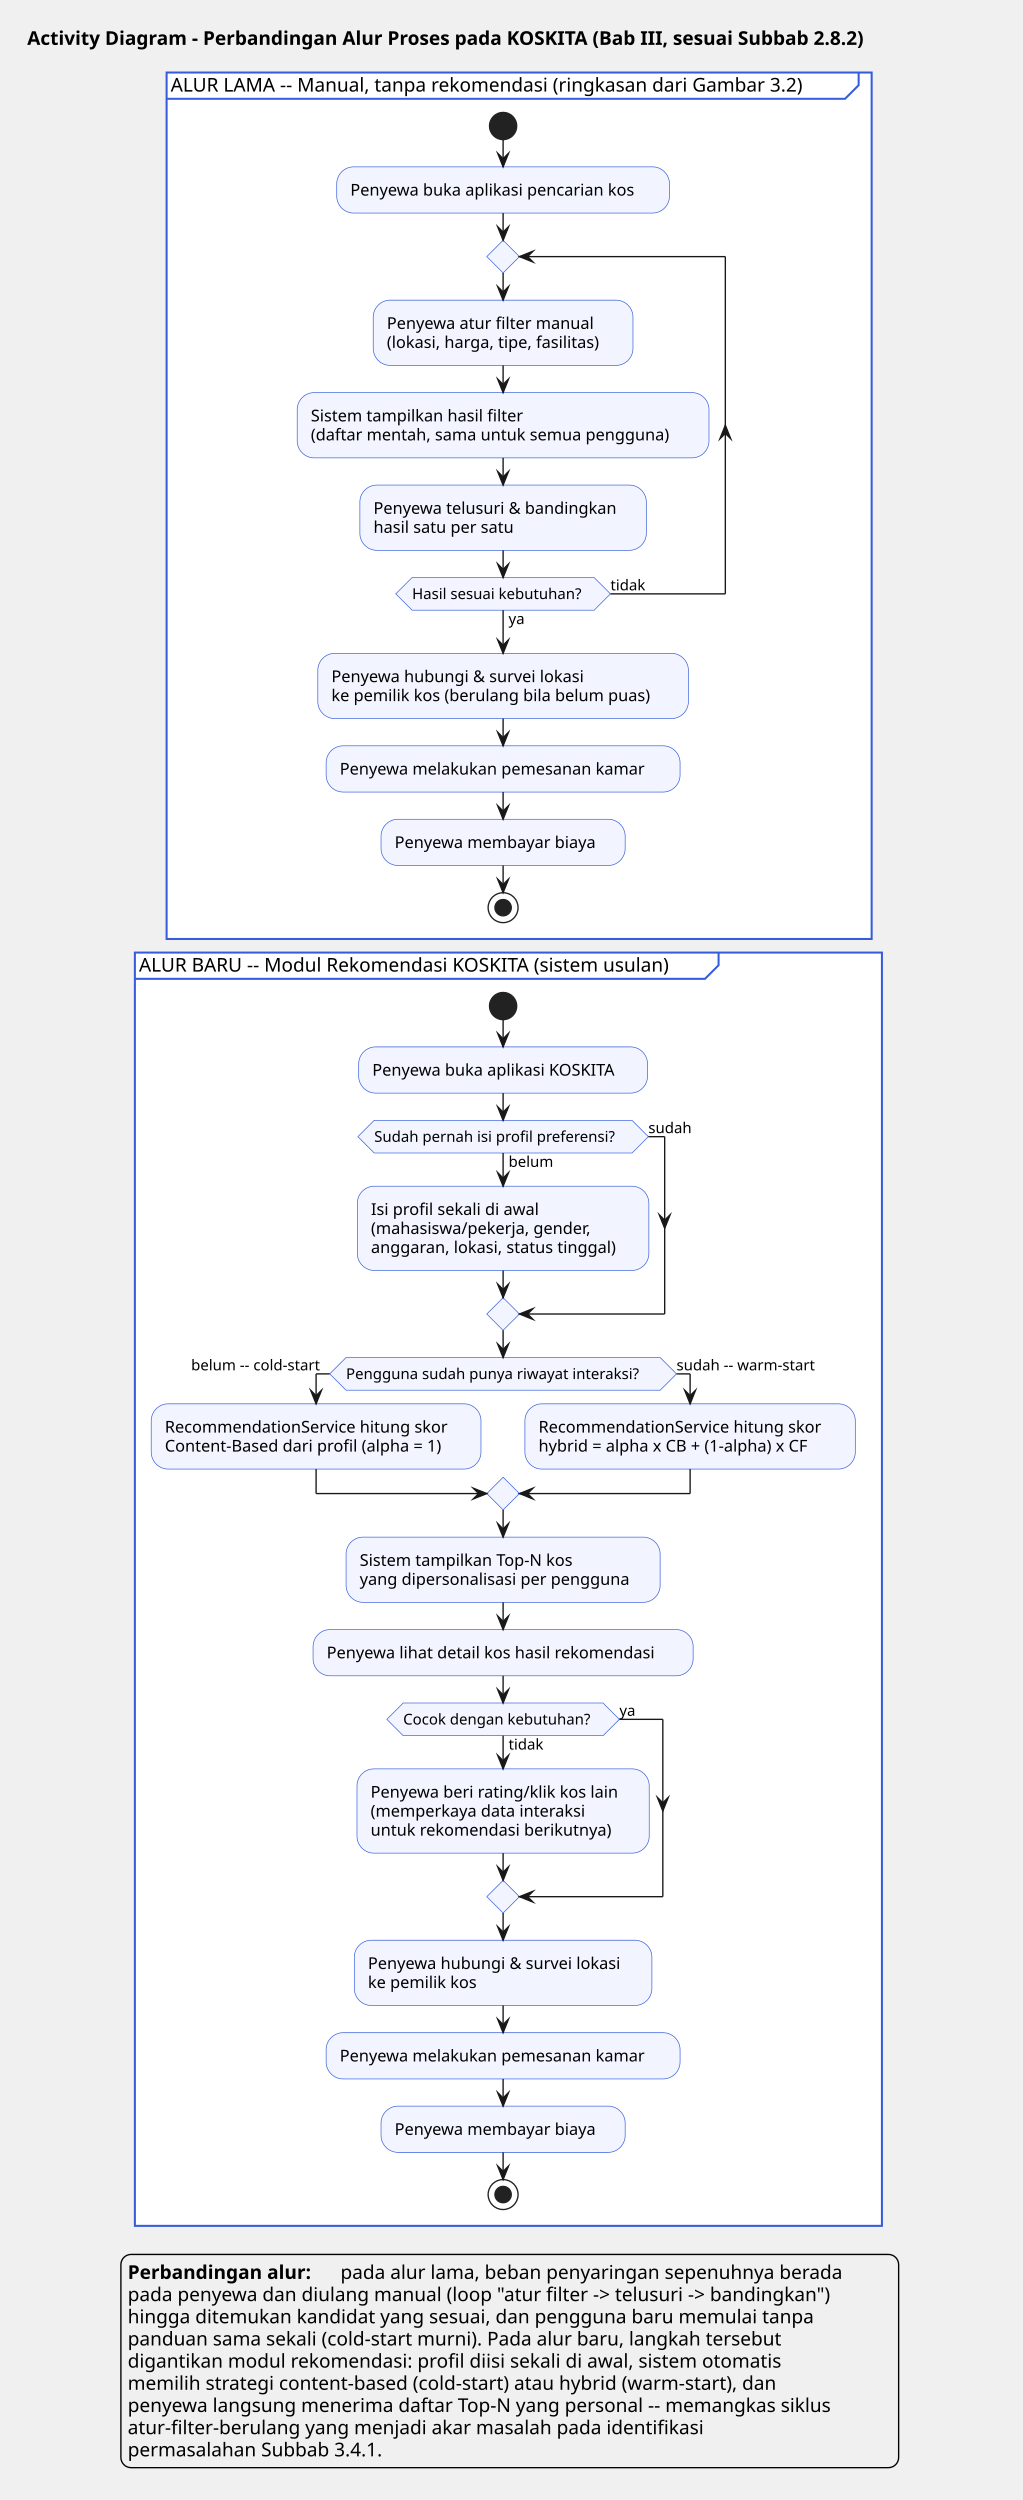
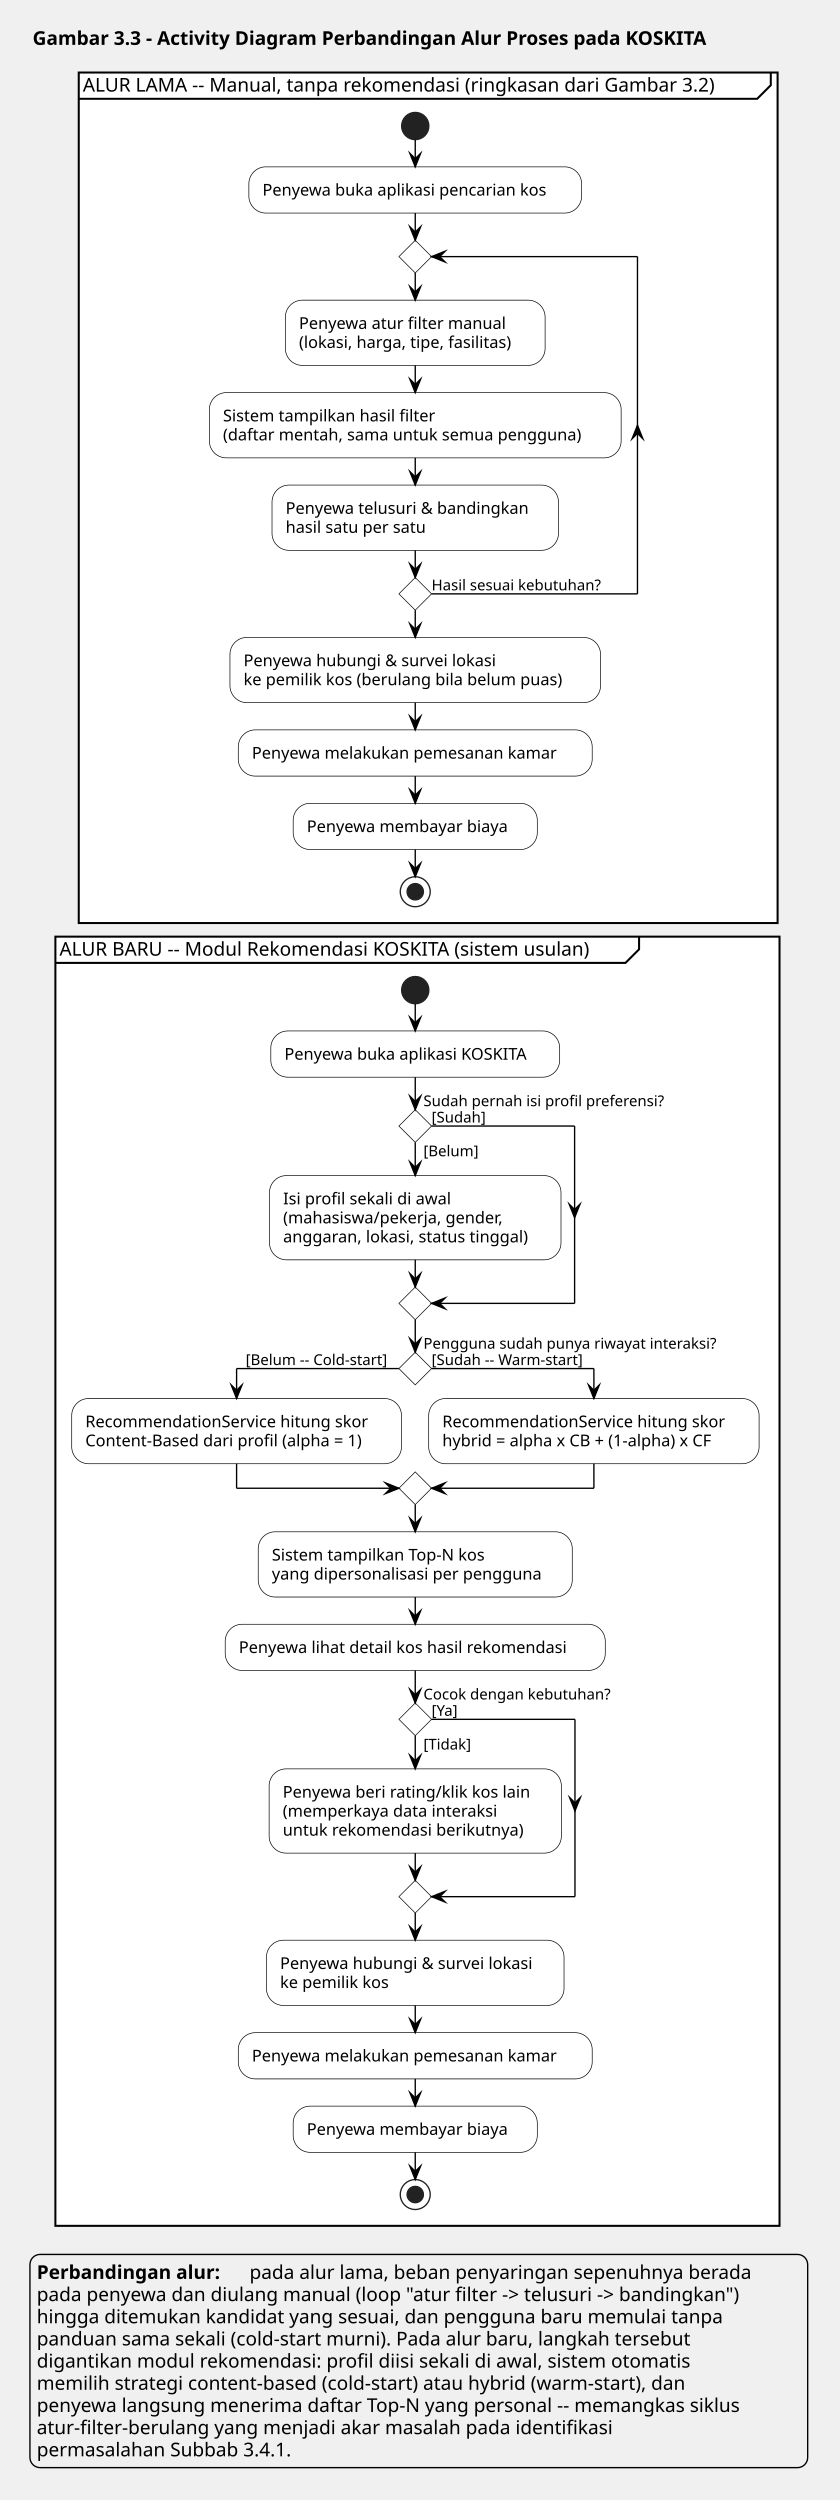
- <svg xmlns="http://www.w3.org/2000/svg" contentStyleType="text/css" data-diagram-type="ACTIVITY" height="1837px" preserveAspectRatio="none" style="width:751px;height:1837px;background:#FFFFFF;" version="1.1" viewBox="0 0 751 1837" width="751px" zoomAndPan="magnify">
+ <svg xmlns="http://www.w3.org/2000/svg" contentStyleType="text/css" data-diagram-type="ACTIVITY" height="1837px" preserveAspectRatio="none" style="width:617px;height:1837px;background:#FFFFFF;" version="1.1" viewBox="0 0 617 1837" width="617px" zoomAndPan="magnify">
  <defs />
  <g>
    <g class="title" data-source-line="1">
-       <text fill="#000000" font-family="sans-serif" font-size="14" font-weight="700" lengthAdjust="spacing" textLength="709.153" x="20" y="32.995">Activity Diagram - Perbandingan Alur Proses pada KOSKITA (Bab III, sesuai Subbab 2.8.2)</text>
+       <text fill="#000000" font-family="sans-serif" font-size="14" font-weight="700" lengthAdjust="spacing" textLength="567.554" x="23.965" y="32.995">Gambar 3.3 - Activity Diagram Perbandingan Alur Proses pada KOSKITA</text>
    </g>
-     <rect fill="#FFFFFF" height="636.664" style="stroke:#355DDB;stroke-width:1.5;" width="518.062" x="122.425" y="53.297" />
-     <path d="M630.936,53.297 L630.936,62.594 L620.936,72.594 L122.425,72.594" fill="none" style="stroke:#355DDB;stroke-width:1.5;" />
-     <text fill="#000000" font-family="sans-serif" font-size="14" lengthAdjust="spacing" textLength="498.511" x="125.425" y="67.292">ALUR LAMA -- Manual, tanpa rekomendasi (ringkasan dari Gambar 3.2)</text>
-     <ellipse cx="369.681" cy="92.594" fill="#222222" rx="10" ry="10" style="stroke:#222222;stroke-width:1;" />
-     <rect fill="#F2F5FF" height="33.969" rx="12.5" ry="12.5" style="stroke:#355DDB;stroke-width:0.5;" width="244.514" x="247.424" y="122.594" />
-     <text fill="#000000" font-family="sans-serif" font-size="12" lengthAdjust="spacing" textLength="224.514" x="257.424" y="143.732">Penyewa buka aplikasi pencarian kos</text>
-     <rect fill="#F2F5FF" height="47.938" rx="12.5" ry="12.5" style="stroke:#355DDB;stroke-width:0.5;" width="190.859" x="274.251" y="220.562" />
-     <text fill="#000000" font-family="sans-serif" font-size="12" lengthAdjust="spacing" textLength="162.773" x="284.251" y="241.701">Penyewa atur filter manual</text>
-     <text fill="#000000" font-family="sans-serif" font-size="12" lengthAdjust="spacing" textLength="170.859" x="284.251" y="255.67">(lokasi, harga, tipe, fasilitas)</text>
-     <rect fill="#F2F5FF" height="47.938" rx="12.5" ry="12.5" style="stroke:#355DDB;stroke-width:0.5;" width="302.586" x="218.388" y="288.5" />
-     <text fill="#000000" font-family="sans-serif" font-size="12" lengthAdjust="spacing" textLength="168.158" x="228.388" y="309.639">Sistem tampilkan hasil filter</text>
-     <text fill="#000000" font-family="sans-serif" font-size="12" lengthAdjust="spacing" textLength="282.586" x="228.388" y="323.607">(daftar mentah, sama untuk semua pengguna)</text>
-     <rect fill="#F2F5FF" height="47.938" rx="12.5" ry="12.5" style="stroke:#355DDB;stroke-width:0.5;" width="210.488" x="264.437" y="356.438" />
-     <text fill="#000000" font-family="sans-serif" font-size="12" lengthAdjust="spacing" textLength="190.488" x="274.437" y="377.576">Penyewa telusuri &amp; bandingkan</text>
-     <text fill="#000000" font-family="sans-serif" font-size="12" lengthAdjust="spacing" textLength="111.088" x="274.437" y="391.545">hasil satu per satu</text>
-     <polygon fill="#F2F5FF" points="369.681,176.562,381.681,188.562,369.681,200.562,357.681,188.562,369.681,176.562" style="stroke:#355DDB;stroke-width:0.5;stroke-linejoin:miter;stroke-miterlimit:10;" />
-     <polygon fill="#F2F5FF" points="302.808,424.375,436.554,424.375,448.554,436.375,436.554,448.375,302.808,448.375,290.808,436.375,302.808,424.375" style="stroke:#355DDB;stroke-width:0.5;stroke-linejoin:miter;stroke-miterlimit:10;" />
-     <text fill="#000000" font-family="sans-serif" font-size="11" lengthAdjust="spacing" textLength="13.251" x="373.681" y="458.585">ya</text>
-     <text fill="#000000" font-family="sans-serif" font-size="11" lengthAdjust="spacing" textLength="133.746" x="302.808" y="440.183">Hasil sesuai kebutuhan?</text>
-     <text fill="#000000" font-family="sans-serif" font-size="11" lengthAdjust="spacing" textLength="27.462" x="448.554" y="433.781">tidak</text>
-     <rect fill="#F2F5FF" height="47.938" rx="12.5" ry="12.5" style="stroke:#355DDB;stroke-width:0.5;" width="272.31" x="233.526" y="480.085" />
-     <text fill="#000000" font-family="sans-serif" font-size="12" lengthAdjust="spacing" textLength="198.656" x="243.526" y="501.224">Penyewa hubungi &amp; survei lokasi</text>
-     <text fill="#000000" font-family="sans-serif" font-size="12" lengthAdjust="spacing" textLength="252.31" x="243.526" y="515.193">ke pemilik kos (berulang bila belum puas)</text>
-     <rect fill="#F2F5FF" height="33.969" rx="12.5" ry="12.5" style="stroke:#355DDB;stroke-width:0.5;" width="260.065" x="239.649" y="548.023" />
-     <text fill="#000000" font-family="sans-serif" font-size="12" lengthAdjust="spacing" textLength="240.065" x="249.649" y="569.162">Penyewa melakukan pemesanan kamar</text>
-     <rect fill="#F2F5FF" height="33.969" rx="12.5" ry="12.5" style="stroke:#355DDB;stroke-width:0.5;" width="179.387" x="279.988" y="601.992" />
-     <text fill="#000000" font-family="sans-serif" font-size="12" lengthAdjust="spacing" textLength="159.387" x="289.988" y="623.13">Penyewa membayar biaya</text>
-     <ellipse cx="369.681" cy="666.96" fill="none" rx="11" ry="11" style="stroke:#222222;stroke-width:1;" />
-     <ellipse cx="369.681" cy="666.96" fill="#222222" rx="6" ry="6" style="stroke:#222222;stroke-width:1;" />
-     <rect fill="#FFFFFF" height="935.602" style="stroke:#355DDB;stroke-width:1.5;" width="548.924" x="99.115" y="699.96" />
-     <path d="M528.007,699.96 L528.007,709.257 L518.007,719.257 L99.115,719.257" fill="none" style="stroke:#355DDB;stroke-width:1.5;" />
-     <text fill="#000000" font-family="sans-serif" font-size="14" lengthAdjust="spacing" textLength="418.893" x="102.115" y="713.956">ALUR BARU -- Modul Rekomendasi KOSKITA (sistem usulan)</text>
-     <ellipse cx="369.681" cy="739.257" fill="#222222" rx="10" ry="10" style="stroke:#222222;stroke-width:1;" />
-     <rect fill="#F2F5FF" height="33.969" rx="12.5" ry="12.5" style="stroke:#355DDB;stroke-width:0.5;" width="212.252" x="263.555" y="769.257" />
-     <text fill="#000000" font-family="sans-serif" font-size="12" lengthAdjust="spacing" textLength="192.252" x="273.555" y="790.396">Penyewa buka aplikasi KOSKITA</text>
-     <rect fill="#F2F5FF" height="61.906" rx="12.5" ry="12.5" style="stroke:#355DDB;stroke-width:0.5;" width="214.197" x="262.582" y="871.628" />
-     <text fill="#000000" font-family="sans-serif" font-size="12" lengthAdjust="spacing" textLength="132.58" x="272.582" y="892.767">Isi profil sekali di awal</text>
-     <text fill="#000000" font-family="sans-serif" font-size="12" lengthAdjust="spacing" textLength="174.668" x="272.582" y="906.736">(mahasiswa/pekerja, gender,</text>
-     <text fill="#000000" font-family="sans-serif" font-size="12" lengthAdjust="spacing" textLength="194.197" x="272.582" y="920.705">anggaran, lokasi, status tinggal)</text>
-     <polygon fill="#F2F5FF" points="274.954,823.226,464.408,823.226,476.408,835.226,464.408,847.226,274.954,847.226,262.954,835.226,274.954,823.226" style="stroke:#355DDB;stroke-width:0.5;stroke-linejoin:miter;stroke-miterlimit:10;" />
-     <text fill="#000000" font-family="sans-serif" font-size="11" lengthAdjust="spacing" textLength="34.493" x="373.681" y="857.437">belum</text>
-     <text fill="#000000" font-family="sans-serif" font-size="11" lengthAdjust="spacing" textLength="189.455" x="274.954" y="839.034">Sudah pernah isi profil preferensi?</text>
-     <text fill="#000000" font-family="sans-serif" font-size="11" lengthAdjust="spacing" textLength="33.398" x="476.408" y="832.632">sudah</text>
-     <polygon fill="#F2F5FF" points="369.681,953.535,381.681,965.535,369.681,977.535,357.681,965.535,369.681,953.535" style="stroke:#355DDB;stroke-width:0.5;stroke-linejoin:miter;stroke-miterlimit:10;" />
-     <polygon fill="#F2F5FF" points="254.267,997.535,485.095,997.535,497.095,1009.535,485.095,1021.535,254.267,1021.535,242.267,1009.535,254.267,997.535" style="stroke:#355DDB;stroke-width:0.5;stroke-linejoin:miter;stroke-miterlimit:10;" />
-     <text fill="#000000" font-family="sans-serif" font-size="11" lengthAdjust="spacing" textLength="230.828" x="254.267" y="1013.343">Pengguna sudah punya riwayat interaksi?</text>
-     <text fill="#000000" font-family="sans-serif" font-size="11" lengthAdjust="spacing" textLength="101.831" x="140.436" y="1006.94">belum -- cold-start</text>
-     <text fill="#000000" font-family="sans-serif" font-size="11" lengthAdjust="spacing" textLength="108.894" x="497.095" y="1006.94">sudah -- warm-start</text>
-     <rect fill="#F2F5FF" height="47.938" rx="12.5" ry="12.5" style="stroke:#355DDB;stroke-width:0.5;" width="242.305" x="111.115" y="1031.535" />
-     <text fill="#000000" font-family="sans-serif" font-size="12" lengthAdjust="spacing" textLength="221.912" x="121.115" y="1052.673">RecommendationService hitung skor</text>
-     <text fill="#000000" font-family="sans-serif" font-size="12" lengthAdjust="spacing" textLength="222.305" x="121.115" y="1066.642">Content-Based dari profil (alpha = 1)</text>
-     <rect fill="#F2F5FF" height="47.938" rx="12.5" ry="12.5" style="stroke:#355DDB;stroke-width:0.5;" width="242.785" x="385.702" y="1031.535" />
-     <text fill="#000000" font-family="sans-serif" font-size="12" lengthAdjust="spacing" textLength="221.912" x="395.702" y="1052.673">RecommendationService hitung skor</text>
-     <text fill="#000000" font-family="sans-serif" font-size="12" lengthAdjust="spacing" textLength="222.785" x="395.702" y="1066.642">hybrid = alpha x CB + (1-alpha) x CF</text>
-     <polygon fill="#F2F5FF" points="369.681,1085.472,381.681,1097.472,369.681,1109.472,357.681,1097.472,369.681,1085.472" style="stroke:#355DDB;stroke-width:0.5;stroke-linejoin:miter;stroke-miterlimit:10;" />
-     <rect fill="#F2F5FF" height="47.938" rx="12.5" ry="12.5" style="stroke:#355DDB;stroke-width:0.5;" width="230.756" x="254.303" y="1129.472" />
-     <text fill="#000000" font-family="sans-serif" font-size="12" lengthAdjust="spacing" textLength="168.504" x="264.303" y="1150.611">Sistem tampilkan Top-N kos</text>
-     <text fill="#000000" font-family="sans-serif" font-size="12" lengthAdjust="spacing" textLength="210.756" x="264.303" y="1164.58">yang dipersonalisasi per pengguna</text>
-     <rect fill="#F2F5FF" height="33.969" rx="12.5" ry="12.5" style="stroke:#355DDB;stroke-width:0.5;" width="279.272" x="230.045" y="1197.41" />
-     <text fill="#000000" font-family="sans-serif" font-size="12" lengthAdjust="spacing" textLength="259.272" x="240.045" y="1218.548">Penyewa lihat detail kos hasil rekomendasi</text>
-     <rect fill="#F2F5FF" height="61.906" rx="12.5" ry="12.5" style="stroke:#355DDB;stroke-width:0.5;" width="214.731" x="262.316" y="1299.781" />
-     <text fill="#000000" font-family="sans-serif" font-size="12" lengthAdjust="spacing" textLength="194.731" x="272.316" y="1320.919">Penyewa beri rating/klik kos lain</text>
-     <text fill="#000000" font-family="sans-serif" font-size="12" lengthAdjust="spacing" textLength="170.643" x="272.316" y="1334.888">(memperkaya data interaksi</text>
-     <text fill="#000000" font-family="sans-serif" font-size="12" lengthAdjust="spacing" textLength="189.211" x="272.316" y="1348.857">untuk rekomendasi berikutnya)</text>
-     <polygon fill="#F2F5FF" points="296.247,1251.378,443.115,1251.378,455.115,1263.378,443.115,1275.378,296.247,1275.378,284.247,1263.378,296.247,1251.378" style="stroke:#355DDB;stroke-width:0.5;stroke-linejoin:miter;stroke-miterlimit:10;" />
-     <text fill="#000000" font-family="sans-serif" font-size="11" lengthAdjust="spacing" textLength="27.462" x="373.681" y="1285.589">tidak</text>
-     <text fill="#000000" font-family="sans-serif" font-size="11" lengthAdjust="spacing" textLength="146.867" x="296.247" y="1267.187">Cocok dengan kebutuhan?</text>
-     <text fill="#000000" font-family="sans-serif" font-size="11" lengthAdjust="spacing" textLength="13.251" x="455.115" y="1260.784">ya</text>
-     <polygon fill="#F2F5FF" points="369.681,1381.687,381.681,1393.687,369.681,1405.687,357.681,1393.687,369.681,1381.687" style="stroke:#355DDB;stroke-width:0.5;stroke-linejoin:miter;stroke-miterlimit:10;" />
-     <rect fill="#F2F5FF" height="47.938" rx="12.5" ry="12.5" style="stroke:#355DDB;stroke-width:0.5;" width="218.656" x="260.353" y="1425.687" />
-     <text fill="#000000" font-family="sans-serif" font-size="12" lengthAdjust="spacing" textLength="198.656" x="270.353" y="1446.826">Penyewa hubungi &amp; survei lokasi</text>
-     <text fill="#000000" font-family="sans-serif" font-size="12" lengthAdjust="spacing" textLength="86.144" x="270.353" y="1460.794">ke pemilik kos</text>
-     <rect fill="#F2F5FF" height="33.969" rx="12.5" ry="12.5" style="stroke:#355DDB;stroke-width:0.5;" width="260.065" x="239.649" y="1493.624" />
-     <text fill="#000000" font-family="sans-serif" font-size="12" lengthAdjust="spacing" textLength="240.065" x="249.649" y="1514.763">Penyewa melakukan pemesanan kamar</text>
-     <rect fill="#F2F5FF" height="33.969" rx="12.5" ry="12.5" style="stroke:#355DDB;stroke-width:0.5;" width="179.387" x="279.988" y="1547.593" />
-     <text fill="#000000" font-family="sans-serif" font-size="12" lengthAdjust="spacing" textLength="159.387" x="289.988" y="1568.732">Penyewa membayar biaya</text>
-     <ellipse cx="369.681" cy="1612.562" fill="none" rx="11" ry="11" style="stroke:#222222;stroke-width:1;" />
-     <ellipse cx="369.681" cy="1612.562" fill="#222222" rx="6" ry="6" style="stroke:#222222;stroke-width:1;" />
-     <line style="stroke:#181818;stroke-width:1;" x1="369.681" x2="369.681" y1="102.594" y2="122.594" />
-     <polygon fill="#181818" points="365.681,112.594,369.681,122.594,373.681,112.594,369.681,116.594" style="stroke:#181818;stroke-width:1;stroke-linejoin:miter;stroke-miterlimit:10;" />
-     <line style="stroke:#181818;stroke-width:1;" x1="369.681" x2="369.681" y1="268.5" y2="288.5" />
-     <polygon fill="#181818" points="365.681,278.5,369.681,288.5,373.681,278.5,369.681,282.5" style="stroke:#181818;stroke-width:1;stroke-linejoin:miter;stroke-miterlimit:10;" />
-     <line style="stroke:#181818;stroke-width:1;" x1="369.681" x2="369.681" y1="336.438" y2="356.438" />
-     <polygon fill="#181818" points="365.681,346.438,369.681,356.438,373.681,346.438,369.681,350.438" style="stroke:#181818;stroke-width:1;stroke-linejoin:miter;stroke-miterlimit:10;" />
-     <line style="stroke:#181818;stroke-width:1;" x1="369.681" x2="369.681" y1="200.562" y2="220.562" />
-     <polygon fill="#181818" points="365.681,210.562,369.681,220.562,373.681,210.562,369.681,214.562" style="stroke:#181818;stroke-width:1;stroke-linejoin:miter;stroke-miterlimit:10;" />
-     <line style="stroke:#181818;stroke-width:1;" x1="448.554" x2="532.974" y1="436.375" y2="436.375" />
-     <polygon fill="#181818" points="528.974,322.469,532.974,312.469,536.974,322.469,532.974,318.469" style="stroke:#181818;stroke-width:1;stroke-linejoin:miter;stroke-miterlimit:10;" />
-     <line style="stroke:#181818;stroke-width:1;" x1="532.974" x2="532.974" y1="188.562" y2="436.375" />
-     <line style="stroke:#181818;stroke-width:1;" x1="532.974" x2="381.681" y1="188.562" y2="188.562" />
-     <polygon fill="#181818" points="391.681,184.562,381.681,188.562,391.681,192.562,387.681,188.562" style="stroke:#181818;stroke-width:1;stroke-linejoin:miter;stroke-miterlimit:10;" />
-     <line style="stroke:#181818;stroke-width:1;" x1="369.681" x2="369.681" y1="404.375" y2="424.375" />
-     <polygon fill="#181818" points="365.681,414.375,369.681,424.375,373.681,414.375,369.681,418.375" style="stroke:#181818;stroke-width:1;stroke-linejoin:miter;stroke-miterlimit:10;" />
-     <line style="stroke:#181818;stroke-width:1;" x1="369.681" x2="369.681" y1="156.562" y2="176.562" />
-     <polygon fill="#181818" points="365.681,166.562,369.681,176.562,373.681,166.562,369.681,170.562" style="stroke:#181818;stroke-width:1;stroke-linejoin:miter;stroke-miterlimit:10;" />
-     <line style="stroke:#181818;stroke-width:1;" x1="369.681" x2="369.681" y1="448.375" y2="480.085" />
-     <polygon fill="#181818" points="365.681,470.085,369.681,480.085,373.681,470.085,369.681,474.085" style="stroke:#181818;stroke-width:1;stroke-linejoin:miter;stroke-miterlimit:10;" />
-     <line style="stroke:#181818;stroke-width:1;" x1="369.681" x2="369.681" y1="528.023" y2="548.023" />
-     <polygon fill="#181818" points="365.681,538.023,369.681,548.023,373.681,538.023,369.681,542.023" style="stroke:#181818;stroke-width:1;stroke-linejoin:miter;stroke-miterlimit:10;" />
-     <line style="stroke:#181818;stroke-width:1;" x1="369.681" x2="369.681" y1="581.992" y2="601.992" />
-     <polygon fill="#181818" points="365.681,591.992,369.681,601.992,373.681,591.992,369.681,595.992" style="stroke:#181818;stroke-width:1;stroke-linejoin:miter;stroke-miterlimit:10;" />
-     <line style="stroke:#181818;stroke-width:1;" x1="369.681" x2="369.681" y1="635.96" y2="655.96" />
-     <polygon fill="#181818" points="365.681,645.96,369.681,655.96,373.681,645.96,369.681,649.96" style="stroke:#181818;stroke-width:1;stroke-linejoin:miter;stroke-miterlimit:10;" />
-     <line style="stroke:#181818;stroke-width:1;" x1="369.681" x2="369.681" y1="749.257" y2="769.257" />
-     <polygon fill="#181818" points="365.681,759.257,369.681,769.257,373.681,759.257,369.681,763.257" style="stroke:#181818;stroke-width:1;stroke-linejoin:miter;stroke-miterlimit:10;" />
-     <line style="stroke:#181818;stroke-width:1;" x1="369.681" x2="369.681" y1="847.226" y2="871.628" />
-     <polygon fill="#181818" points="365.681,861.628,369.681,871.628,373.681,861.628,369.681,865.628" style="stroke:#181818;stroke-width:1;stroke-linejoin:miter;stroke-miterlimit:10;" />
-     <line style="stroke:#181818;stroke-width:1;" x1="476.408" x2="488.408" y1="835.226" y2="835.226" />
-     <polygon fill="#181818" points="484.408,892.582,488.408,902.582,492.408,892.582,488.408,896.582" style="stroke:#181818;stroke-width:1;stroke-linejoin:miter;stroke-miterlimit:10;" />
-     <line style="stroke:#181818;stroke-width:1;" x1="488.408" x2="488.408" y1="835.226" y2="965.535" />
-     <line style="stroke:#181818;stroke-width:1;" x1="488.408" x2="381.681" y1="965.535" y2="965.535" />
-     <polygon fill="#181818" points="391.681,961.535,381.681,965.535,391.681,969.535,387.681,965.535" style="stroke:#181818;stroke-width:1;stroke-linejoin:miter;stroke-miterlimit:10;" />
-     <line style="stroke:#181818;stroke-width:1;" x1="369.681" x2="369.681" y1="933.535" y2="953.535" />
-     <polygon fill="#181818" points="365.681,943.535,369.681,953.535,373.681,943.535,369.681,947.535" style="stroke:#181818;stroke-width:1;stroke-linejoin:miter;stroke-miterlimit:10;" />
-     <line style="stroke:#181818;stroke-width:1;" x1="369.681" x2="369.681" y1="803.226" y2="823.226" />
-     <polygon fill="#181818" points="365.681,813.226,369.681,823.226,373.681,813.226,369.681,817.226" style="stroke:#181818;stroke-width:1;stroke-linejoin:miter;stroke-miterlimit:10;" />
-     <line style="stroke:#181818;stroke-width:1;" x1="242.267" x2="232.267" y1="1009.535" y2="1009.535" />
-     <line style="stroke:#181818;stroke-width:1;" x1="232.267" x2="232.267" y1="1009.535" y2="1031.535" />
-     <polygon fill="#181818" points="228.267,1021.535,232.267,1031.535,236.267,1021.535,232.267,1025.535" style="stroke:#181818;stroke-width:1;stroke-linejoin:miter;stroke-miterlimit:10;" />
-     <line style="stroke:#181818;stroke-width:1;" x1="497.095" x2="507.095" y1="1009.535" y2="1009.535" />
-     <line style="stroke:#181818;stroke-width:1;" x1="507.095" x2="507.095" y1="1009.535" y2="1031.535" />
-     <polygon fill="#181818" points="503.095,1021.535,507.095,1031.535,511.095,1021.535,507.095,1025.535" style="stroke:#181818;stroke-width:1;stroke-linejoin:miter;stroke-miterlimit:10;" />
-     <line style="stroke:#181818;stroke-width:1;" x1="232.267" x2="232.267" y1="1079.472" y2="1097.472" />
-     <line style="stroke:#181818;stroke-width:1;" x1="232.267" x2="357.681" y1="1097.472" y2="1097.472" />
-     <polygon fill="#181818" points="347.681,1093.472,357.681,1097.472,347.681,1101.472,351.681,1097.472" style="stroke:#181818;stroke-width:1;stroke-linejoin:miter;stroke-miterlimit:10;" />
-     <line style="stroke:#181818;stroke-width:1;" x1="507.095" x2="507.095" y1="1079.472" y2="1097.472" />
-     <line style="stroke:#181818;stroke-width:1;" x1="507.095" x2="381.681" y1="1097.472" y2="1097.472" />
-     <polygon fill="#181818" points="391.681,1093.472,381.681,1097.472,391.681,1101.472,387.681,1097.472" style="stroke:#181818;stroke-width:1;stroke-linejoin:miter;stroke-miterlimit:10;" />
-     <line style="stroke:#181818;stroke-width:1;" x1="369.681" x2="369.681" y1="977.535" y2="997.535" />
-     <polygon fill="#181818" points="365.681,987.535,369.681,997.535,373.681,987.535,369.681,991.535" style="stroke:#181818;stroke-width:1;stroke-linejoin:miter;stroke-miterlimit:10;" />
-     <line style="stroke:#181818;stroke-width:1;" x1="369.681" x2="369.681" y1="1109.472" y2="1129.472" />
-     <polygon fill="#181818" points="365.681,1119.472,369.681,1129.472,373.681,1119.472,369.681,1123.472" style="stroke:#181818;stroke-width:1;stroke-linejoin:miter;stroke-miterlimit:10;" />
-     <line style="stroke:#181818;stroke-width:1;" x1="369.681" x2="369.681" y1="1177.41" y2="1197.41" />
-     <polygon fill="#181818" points="365.681,1187.41,369.681,1197.41,373.681,1187.41,369.681,1191.41" style="stroke:#181818;stroke-width:1;stroke-linejoin:miter;stroke-miterlimit:10;" />
-     <line style="stroke:#181818;stroke-width:1;" x1="369.681" x2="369.681" y1="1275.378" y2="1299.781" />
-     <polygon fill="#181818" points="365.681,1289.781,369.681,1299.781,373.681,1289.781,369.681,1293.781" style="stroke:#181818;stroke-width:1;stroke-linejoin:miter;stroke-miterlimit:10;" />
-     <line style="stroke:#181818;stroke-width:1;" x1="455.115" x2="487.046" y1="1263.378" y2="1263.378" />
-     <polygon fill="#181818" points="483.046,1320.734,487.046,1330.734,491.046,1320.734,487.046,1324.734" style="stroke:#181818;stroke-width:1;stroke-linejoin:miter;stroke-miterlimit:10;" />
-     <line style="stroke:#181818;stroke-width:1;" x1="487.046" x2="487.046" y1="1263.378" y2="1393.687" />
-     <line style="stroke:#181818;stroke-width:1;" x1="487.046" x2="381.681" y1="1393.687" y2="1393.687" />
-     <polygon fill="#181818" points="391.681,1389.687,381.681,1393.687,391.681,1397.687,387.681,1393.687" style="stroke:#181818;stroke-width:1;stroke-linejoin:miter;stroke-miterlimit:10;" />
-     <line style="stroke:#181818;stroke-width:1;" x1="369.681" x2="369.681" y1="1361.687" y2="1381.687" />
-     <polygon fill="#181818" points="365.681,1371.687,369.681,1381.687,373.681,1371.687,369.681,1375.687" style="stroke:#181818;stroke-width:1;stroke-linejoin:miter;stroke-miterlimit:10;" />
-     <line style="stroke:#181818;stroke-width:1;" x1="369.681" x2="369.681" y1="1231.378" y2="1251.378" />
-     <polygon fill="#181818" points="365.681,1241.378,369.681,1251.378,373.681,1241.378,369.681,1245.378" style="stroke:#181818;stroke-width:1;stroke-linejoin:miter;stroke-miterlimit:10;" />
-     <line style="stroke:#181818;stroke-width:1;" x1="369.681" x2="369.681" y1="1405.687" y2="1425.687" />
-     <polygon fill="#181818" points="365.681,1415.687,369.681,1425.687,373.681,1415.687,369.681,1419.687" style="stroke:#181818;stroke-width:1;stroke-linejoin:miter;stroke-miterlimit:10;" />
-     <line style="stroke:#181818;stroke-width:1;" x1="369.681" x2="369.681" y1="1473.624" y2="1493.624" />
-     <polygon fill="#181818" points="365.681,1483.624,369.681,1493.624,373.681,1483.624,369.681,1487.624" style="stroke:#181818;stroke-width:1;stroke-linejoin:miter;stroke-miterlimit:10;" />
-     <line style="stroke:#181818;stroke-width:1;" x1="369.681" x2="369.681" y1="1527.593" y2="1547.593" />
-     <polygon fill="#181818" points="365.681,1537.593,369.681,1547.593,373.681,1537.593,369.681,1541.593" style="stroke:#181818;stroke-width:1;stroke-linejoin:miter;stroke-miterlimit:10;" />
-     <line style="stroke:#181818;stroke-width:1;" x1="369.681" x2="369.681" y1="1581.562" y2="1601.562" />
-     <polygon fill="#181818" points="365.681,1591.562,369.681,1601.562,373.681,1591.562,369.681,1595.562" style="stroke:#181818;stroke-width:1;stroke-linejoin:miter;stroke-miterlimit:10;" />
-     <g class="legend" data-source-line="46">
-       <rect fill="none" height="156.672" rx="7.5" ry="7.5" style="stroke:#000000;stroke-width:1;" width="571.483" x="88.835" y="1656.562" />
-       <text fill="#000000" font-family="sans-serif" font-size="14" font-weight="700" lengthAdjust="spacing" textLength="151.908" x="93.835" y="1674.557">Perbandingan alur:</text>
-       <text fill="#000000" font-family="sans-serif" font-size="14" lengthAdjust="spacing" textLength="394.864" x="250.193" y="1674.557">pada alur lama, beban penyaringan sepenuhnya berada</text>
-       <text fill="#000000" font-family="sans-serif" font-size="14" lengthAdjust="spacing" textLength="561.483" x="93.835" y="1690.854">pada penyewa dan diulang manual (loop "atur filter -&gt; telusuri -&gt; bandingkan")</text>
-       <text fill="#000000" font-family="sans-serif" font-size="14" lengthAdjust="spacing" textLength="538.33" x="93.835" y="1707.151">hingga ditemukan kandidat yang sesuai, dan pengguna baru memulai tanpa</text>
-       <text fill="#000000" font-family="sans-serif" font-size="14" lengthAdjust="spacing" textLength="516.1" x="93.835" y="1723.448">panduan sama sekali (cold-start murni). Pada alur baru, langkah tersebut</text>
-       <text fill="#000000" font-family="sans-serif" font-size="14" lengthAdjust="spacing" textLength="515.081" x="93.835" y="1739.745">digantikan modul rekomendasi: profil diisi sekali di awal, sistem otomatis</text>
-       <text fill="#000000" font-family="sans-serif" font-size="14" lengthAdjust="spacing" textLength="515.006" x="93.835" y="1756.042">memilih strategi content-based (cold-start) atau hybrid (warm-start), dan</text>
-       <text fill="#000000" font-family="sans-serif" font-size="14" lengthAdjust="spacing" textLength="553.595" x="93.835" y="1772.338">penyewa langsung menerima daftar Top-N yang personal -- memangkas siklus</text>
-       <text fill="#000000" font-family="sans-serif" font-size="14" lengthAdjust="spacing" textLength="453.134" x="93.835" y="1788.635">atur-filter-berulang yang menjadi akar masalah pada identifikasi</text>
-       <text fill="#000000" font-family="sans-serif" font-size="14" lengthAdjust="spacing" textLength="202.111" x="93.835" y="1804.932">permasalahan Subbab 3.4.1.</text>
+     <rect fill="#FFFFFF" height="624.953" style="stroke:#000000;stroke-width:1.5;" width="513.511" x="57.866" y="53.297" />
+     <path d="M566.377,53.297 L566.377,62.594 L556.377,72.594 L57.866,72.594" fill="none" style="stroke:#000000;stroke-width:1.5;" />
+     <text fill="#000000" font-family="sans-serif" font-size="14" lengthAdjust="spacing" textLength="498.511" x="60.866" y="67.292">ALUR LAMA -- Manual, tanpa rekomendasi (ringkasan dari Gambar 3.2)</text>
+     <ellipse cx="305.122" cy="92.594" fill="#222222" rx="10" ry="10" style="stroke:#222222;stroke-width:1;" />
+     <rect fill="#FFFFFF" height="33.969" rx="12.5" ry="12.5" style="stroke:#000000;stroke-width:0.5;" width="244.514" x="182.865" y="122.594" />
+     <text fill="#000000" font-family="sans-serif" font-size="12" lengthAdjust="spacing" textLength="224.514" x="192.865" y="143.732">Penyewa buka aplikasi pencarian kos</text>
+     <rect fill="#FFFFFF" height="47.938" rx="12.5" ry="12.5" style="stroke:#000000;stroke-width:0.5;" width="190.859" x="209.692" y="220.562" />
+     <text fill="#000000" font-family="sans-serif" font-size="12" lengthAdjust="spacing" textLength="162.773" x="219.692" y="241.701">Penyewa atur filter manual</text>
+     <text fill="#000000" font-family="sans-serif" font-size="12" lengthAdjust="spacing" textLength="170.859" x="219.692" y="255.67">(lokasi, harga, tipe, fasilitas)</text>
+     <rect fill="#FFFFFF" height="47.938" rx="12.5" ry="12.5" style="stroke:#000000;stroke-width:0.5;" width="302.586" x="153.829" y="288.5" />
+     <text fill="#000000" font-family="sans-serif" font-size="12" lengthAdjust="spacing" textLength="168.158" x="163.829" y="309.639">Sistem tampilkan hasil filter</text>
+     <text fill="#000000" font-family="sans-serif" font-size="12" lengthAdjust="spacing" textLength="282.586" x="163.829" y="323.607">(daftar mentah, sama untuk semua pengguna)</text>
+     <rect fill="#FFFFFF" height="47.938" rx="12.5" ry="12.5" style="stroke:#000000;stroke-width:0.5;" width="210.488" x="199.877" y="356.438" />
+     <text fill="#000000" font-family="sans-serif" font-size="12" lengthAdjust="spacing" textLength="190.488" x="209.877" y="377.576">Penyewa telusuri &amp; bandingkan</text>
+     <text fill="#000000" font-family="sans-serif" font-size="12" lengthAdjust="spacing" textLength="111.088" x="209.877" y="391.545">hasil satu per satu</text>
+     <polygon fill="#FFFFFF" points="305.122,176.562,317.122,188.562,305.122,200.562,293.122,188.562,305.122,176.562" style="stroke:#000000;stroke-width:0.5;stroke-linejoin:miter;stroke-miterlimit:10;" />
+     <polygon fill="#FFFFFF" points="305.122,424.375,317.122,436.375,305.122,448.375,293.122,436.375,305.122,424.375" style="stroke:#000000;stroke-width:0.5;stroke-linejoin:miter;stroke-miterlimit:10;" />
+     <text fill="#000000" font-family="sans-serif" font-size="11" lengthAdjust="spacing" textLength="133.746" x="317.122" y="433.781">Hasil sesuai kebutuhan?</text>
+     <rect fill="#FFFFFF" height="47.938" rx="12.5" ry="12.5" style="stroke:#000000;stroke-width:0.5;" width="272.31" x="168.966" y="468.375" />
+     <text fill="#000000" font-family="sans-serif" font-size="12" lengthAdjust="spacing" textLength="198.656" x="178.966" y="489.514">Penyewa hubungi &amp; survei lokasi</text>
+     <text fill="#000000" font-family="sans-serif" font-size="12" lengthAdjust="spacing" textLength="252.31" x="178.966" y="503.482">ke pemilik kos (berulang bila belum puas)</text>
+     <rect fill="#FFFFFF" height="33.969" rx="12.5" ry="12.5" style="stroke:#000000;stroke-width:0.5;" width="260.065" x="175.089" y="536.312" />
+     <text fill="#000000" font-family="sans-serif" font-size="12" lengthAdjust="spacing" textLength="240.065" x="185.089" y="557.451">Penyewa melakukan pemesanan kamar</text>
+     <rect fill="#FFFFFF" height="33.969" rx="12.5" ry="12.5" style="stroke:#000000;stroke-width:0.5;" width="179.387" x="215.428" y="590.281" />
+     <text fill="#000000" font-family="sans-serif" font-size="12" lengthAdjust="spacing" textLength="159.387" x="225.428" y="611.42">Penyewa membayar biaya</text>
+     <ellipse cx="305.122" cy="655.25" fill="none" rx="11" ry="11" style="stroke:#222222;stroke-width:1;" />
+     <ellipse cx="305.122" cy="655.25" fill="#222222" rx="6" ry="6" style="stroke:#222222;stroke-width:1;" />
+     <rect fill="#FFFFFF" height="947.298" style="stroke:#000000;stroke-width:1.5;" width="532.09" x="40.697" y="688.25" />
+     <path d="M469.589,688.25 L469.589,697.547 L459.589,707.547 L40.697,707.547" fill="none" style="stroke:#000000;stroke-width:1.5;" />
+     <text fill="#000000" font-family="sans-serif" font-size="14" lengthAdjust="spacing" textLength="418.893" x="43.697" y="702.245">ALUR BARU -- Modul Rekomendasi KOSKITA (sistem usulan)</text>
+     <ellipse cx="305.122" cy="727.547" fill="#222222" rx="10" ry="10" style="stroke:#222222;stroke-width:1;" />
+     <rect fill="#FFFFFF" height="33.969" rx="12.5" ry="12.5" style="stroke:#000000;stroke-width:0.5;" width="212.252" x="198.996" y="757.547" />
+     <text fill="#000000" font-family="sans-serif" font-size="12" lengthAdjust="spacing" textLength="192.252" x="208.996" y="778.686">Penyewa buka aplikasi KOSKITA</text>
+     <rect fill="#FFFFFF" height="61.906" rx="12.5" ry="12.5" style="stroke:#000000;stroke-width:0.5;" width="214.197" x="198.023" y="863.817" />
+     <text fill="#000000" font-family="sans-serif" font-size="12" lengthAdjust="spacing" textLength="132.58" x="208.023" y="884.956">Isi profil sekali di awal</text>
+     <text fill="#000000" font-family="sans-serif" font-size="12" lengthAdjust="spacing" textLength="174.668" x="208.023" y="898.924">(mahasiswa/pekerja, gender,</text>
+     <text fill="#000000" font-family="sans-serif" font-size="12" lengthAdjust="spacing" textLength="194.197" x="208.023" y="912.893">anggaran, lokasi, status tinggal)</text>
+     <polygon fill="#FFFFFF" points="305.122,815.415,317.122,827.415,305.122,839.415,293.122,827.415,305.122,815.415" style="stroke:#000000;stroke-width:0.5;stroke-linejoin:miter;stroke-miterlimit:10;" />
+     <text fill="#000000" font-family="sans-serif" font-size="11" lengthAdjust="spacing" textLength="189.455" x="311.122" y="812.82">Sudah pernah isi profil preferensi?</text>
+     <text fill="#000000" font-family="sans-serif" font-size="11" lengthAdjust="spacing" textLength="43.64" x="311.122" y="849.625">[Belum]</text>
+     <text fill="#000000" font-family="sans-serif" font-size="11" lengthAdjust="spacing" textLength="43.232" x="317.122" y="824.82">[Sudah]</text>
+     <polygon fill="#FFFFFF" points="305.122,945.723,317.122,957.723,305.122,969.723,293.122,957.723,305.122,945.723" style="stroke:#000000;stroke-width:0.5;stroke-linejoin:miter;stroke-miterlimit:10;" />
+     <polygon fill="#FFFFFF" points="305.122,993.622,317.122,1005.622,305.122,1017.622,293.122,1005.622,305.122,993.622" style="stroke:#000000;stroke-width:0.5;stroke-linejoin:miter;stroke-miterlimit:10;" />
+     <text fill="#000000" font-family="sans-serif" font-size="11" lengthAdjust="spacing" textLength="230.828" x="311.122" y="991.028">Pengguna sudah punya riwayat interaksi?</text>
+     <text fill="#000000" font-family="sans-serif" font-size="11" lengthAdjust="spacing" textLength="112.61" x="180.511" y="1003.028">[Belum -- Cold-start]</text>
+     <text fill="#000000" font-family="sans-serif" font-size="11" lengthAdjust="spacing" textLength="120.608" x="317.122" y="1003.028">[Sudah -- Warm-start]</text>
+     <rect fill="#FFFFFF" height="47.938" rx="12.5" ry="12.5" style="stroke:#000000;stroke-width:0.5;" width="242.305" x="52.697" y="1027.622" />
+     <text fill="#000000" font-family="sans-serif" font-size="12" lengthAdjust="spacing" textLength="221.912" x="62.697" y="1048.761">RecommendationService hitung skor</text>
+     <text fill="#000000" font-family="sans-serif" font-size="12" lengthAdjust="spacing" textLength="222.305" x="62.697" y="1062.729">Content-Based dari profil (alpha = 1)</text>
+     <rect fill="#FFFFFF" height="47.938" rx="12.5" ry="12.5" style="stroke:#000000;stroke-width:0.5;" width="242.785" x="315.002" y="1027.622" />
+     <text fill="#000000" font-family="sans-serif" font-size="12" lengthAdjust="spacing" textLength="221.912" x="325.002" y="1048.761">RecommendationService hitung skor</text>
+     <text fill="#000000" font-family="sans-serif" font-size="12" lengthAdjust="spacing" textLength="222.785" x="325.002" y="1062.729">hybrid = alpha x CB + (1-alpha) x CF</text>
+     <polygon fill="#FFFFFF" points="305.122,1081.56,317.122,1093.56,305.122,1105.56,293.122,1093.56,305.122,1081.56" style="stroke:#000000;stroke-width:0.5;stroke-linejoin:miter;stroke-miterlimit:10;" />
+     <rect fill="#FFFFFF" height="47.938" rx="12.5" ry="12.5" style="stroke:#000000;stroke-width:0.5;" width="230.756" x="189.744" y="1125.56" />
+     <text fill="#000000" font-family="sans-serif" font-size="12" lengthAdjust="spacing" textLength="168.504" x="199.744" y="1146.698">Sistem tampilkan Top-N kos</text>
+     <text fill="#000000" font-family="sans-serif" font-size="12" lengthAdjust="spacing" textLength="210.756" x="199.744" y="1160.667">yang dipersonalisasi per pengguna</text>
+     <rect fill="#FFFFFF" height="33.969" rx="12.5" ry="12.5" style="stroke:#000000;stroke-width:0.5;" width="279.272" x="165.486" y="1193.497" />
+     <text fill="#000000" font-family="sans-serif" font-size="12" lengthAdjust="spacing" textLength="259.272" x="175.486" y="1214.636">Penyewa lihat detail kos hasil rekomendasi</text>
+     <rect fill="#FFFFFF" height="61.906" rx="12.5" ry="12.5" style="stroke:#000000;stroke-width:0.5;" width="214.731" x="197.756" y="1299.767" />
+     <text fill="#000000" font-family="sans-serif" font-size="12" lengthAdjust="spacing" textLength="194.731" x="207.756" y="1320.906">Penyewa beri rating/klik kos lain</text>
+     <text fill="#000000" font-family="sans-serif" font-size="12" lengthAdjust="spacing" textLength="170.643" x="207.756" y="1334.874">(memperkaya data interaksi</text>
+     <text fill="#000000" font-family="sans-serif" font-size="12" lengthAdjust="spacing" textLength="189.211" x="207.756" y="1348.843">untuk rekomendasi berikutnya)</text>
+     <polygon fill="#FFFFFF" points="305.122,1251.365,317.122,1263.365,305.122,1275.365,293.122,1263.365,305.122,1251.365" style="stroke:#000000;stroke-width:0.5;stroke-linejoin:miter;stroke-miterlimit:10;" />
+     <text fill="#000000" font-family="sans-serif" font-size="11" lengthAdjust="spacing" textLength="146.867" x="311.122" y="1248.771">Cocok dengan kebutuhan?</text>
+     <text fill="#000000" font-family="sans-serif" font-size="11" lengthAdjust="spacing" textLength="38.452" x="311.122" y="1285.575">[Tidak]</text>
+     <text fill="#000000" font-family="sans-serif" font-size="11" lengthAdjust="spacing" textLength="22.043" x="317.122" y="1260.771">[Ya]</text>
+     <polygon fill="#FFFFFF" points="305.122,1381.673,317.122,1393.673,305.122,1405.673,293.122,1393.673,305.122,1381.673" style="stroke:#000000;stroke-width:0.5;stroke-linejoin:miter;stroke-miterlimit:10;" />
+     <rect fill="#FFFFFF" height="47.938" rx="12.5" ry="12.5" style="stroke:#000000;stroke-width:0.5;" width="218.656" x="195.793" y="1425.673" />
+     <text fill="#000000" font-family="sans-serif" font-size="12" lengthAdjust="spacing" textLength="198.656" x="205.793" y="1446.812">Penyewa hubungi &amp; survei lokasi</text>
+     <text fill="#000000" font-family="sans-serif" font-size="12" lengthAdjust="spacing" textLength="86.144" x="205.793" y="1460.781">ke pemilik kos</text>
+     <rect fill="#FFFFFF" height="33.969" rx="12.5" ry="12.5" style="stroke:#000000;stroke-width:0.5;" width="260.065" x="175.089" y="1493.611" />
+     <text fill="#000000" font-family="sans-serif" font-size="12" lengthAdjust="spacing" textLength="240.065" x="185.089" y="1514.749">Penyewa melakukan pemesanan kamar</text>
+     <rect fill="#FFFFFF" height="33.969" rx="12.5" ry="12.5" style="stroke:#000000;stroke-width:0.5;" width="179.387" x="215.428" y="1547.58" />
+     <text fill="#000000" font-family="sans-serif" font-size="12" lengthAdjust="spacing" textLength="159.387" x="225.428" y="1568.718">Penyewa membayar biaya</text>
+     <ellipse cx="305.122" cy="1612.548" fill="none" rx="11" ry="11" style="stroke:#222222;stroke-width:1;" />
+     <ellipse cx="305.122" cy="1612.548" fill="#222222" rx="6" ry="6" style="stroke:#222222;stroke-width:1;" />
+     <line style="stroke:#000000;stroke-width:1;" x1="305.122" x2="305.122" y1="102.594" y2="122.594" />
+     <polygon fill="#000000" points="301.122,112.594,305.122,122.594,309.122,112.594,305.122,116.594" style="stroke:#000000;stroke-width:1;stroke-linejoin:miter;stroke-miterlimit:10;" />
+     <line style="stroke:#000000;stroke-width:1;" x1="305.122" x2="305.122" y1="268.5" y2="288.5" />
+     <polygon fill="#000000" points="301.122,278.5,305.122,288.5,309.122,278.5,305.122,282.5" style="stroke:#000000;stroke-width:1;stroke-linejoin:miter;stroke-miterlimit:10;" />
+     <line style="stroke:#000000;stroke-width:1;" x1="305.122" x2="305.122" y1="336.438" y2="356.438" />
+     <polygon fill="#000000" points="301.122,346.438,305.122,356.438,309.122,346.438,305.122,350.438" style="stroke:#000000;stroke-width:1;stroke-linejoin:miter;stroke-miterlimit:10;" />
+     <line style="stroke:#000000;stroke-width:1;" x1="305.122" x2="305.122" y1="200.562" y2="220.562" />
+     <polygon fill="#000000" points="301.122,210.562,305.122,220.562,309.122,210.562,305.122,214.562" style="stroke:#000000;stroke-width:1;stroke-linejoin:miter;stroke-miterlimit:10;" />
+     <line style="stroke:#000000;stroke-width:1;" x1="317.122" x2="468.415" y1="436.375" y2="436.375" />
+     <polygon fill="#000000" points="464.415,322.469,468.415,312.469,472.415,322.469,468.415,318.469" style="stroke:#000000;stroke-width:1;stroke-linejoin:miter;stroke-miterlimit:10;" />
+     <line style="stroke:#000000;stroke-width:1;" x1="468.415" x2="468.415" y1="188.562" y2="436.375" />
+     <line style="stroke:#000000;stroke-width:1;" x1="468.415" x2="317.122" y1="188.562" y2="188.562" />
+     <polygon fill="#000000" points="327.122,184.562,317.122,188.562,327.122,192.562,323.122,188.562" style="stroke:#000000;stroke-width:1;stroke-linejoin:miter;stroke-miterlimit:10;" />
+     <line style="stroke:#000000;stroke-width:1;" x1="305.122" x2="305.122" y1="404.375" y2="424.375" />
+     <polygon fill="#000000" points="301.122,414.375,305.122,424.375,309.122,414.375,305.122,418.375" style="stroke:#000000;stroke-width:1;stroke-linejoin:miter;stroke-miterlimit:10;" />
+     <line style="stroke:#000000;stroke-width:1;" x1="305.122" x2="305.122" y1="156.562" y2="176.562" />
+     <polygon fill="#000000" points="301.122,166.562,305.122,176.562,309.122,166.562,305.122,170.562" style="stroke:#000000;stroke-width:1;stroke-linejoin:miter;stroke-miterlimit:10;" />
+     <line style="stroke:#000000;stroke-width:1;" x1="305.122" x2="305.122" y1="448.375" y2="468.375" />
+     <polygon fill="#000000" points="301.122,458.375,305.122,468.375,309.122,458.375,305.122,462.375" style="stroke:#000000;stroke-width:1;stroke-linejoin:miter;stroke-miterlimit:10;" />
+     <line style="stroke:#000000;stroke-width:1;" x1="305.122" x2="305.122" y1="516.312" y2="536.312" />
+     <polygon fill="#000000" points="301.122,526.312,305.122,536.312,309.122,526.312,305.122,530.312" style="stroke:#000000;stroke-width:1;stroke-linejoin:miter;stroke-miterlimit:10;" />
+     <line style="stroke:#000000;stroke-width:1;" x1="305.122" x2="305.122" y1="570.281" y2="590.281" />
+     <polygon fill="#000000" points="301.122,580.281,305.122,590.281,309.122,580.281,305.122,584.281" style="stroke:#000000;stroke-width:1;stroke-linejoin:miter;stroke-miterlimit:10;" />
+     <line style="stroke:#000000;stroke-width:1;" x1="305.122" x2="305.122" y1="624.25" y2="644.25" />
+     <polygon fill="#000000" points="301.122,634.25,305.122,644.25,309.122,634.25,305.122,638.25" style="stroke:#000000;stroke-width:1;stroke-linejoin:miter;stroke-miterlimit:10;" />
+     <line style="stroke:#000000;stroke-width:1;" x1="305.122" x2="305.122" y1="737.547" y2="757.547" />
+     <polygon fill="#000000" points="301.122,747.547,305.122,757.547,309.122,747.547,305.122,751.547" style="stroke:#000000;stroke-width:1;stroke-linejoin:miter;stroke-miterlimit:10;" />
+     <line style="stroke:#000000;stroke-width:1;" x1="305.122" x2="305.122" y1="839.415" y2="863.817" />
+     <polygon fill="#000000" points="301.122,853.817,305.122,863.817,309.122,853.817,305.122,857.817" style="stroke:#000000;stroke-width:1;stroke-linejoin:miter;stroke-miterlimit:10;" />
+     <line style="stroke:#000000;stroke-width:1;" x1="317.122" x2="422.22" y1="827.415" y2="827.415" />
+     <polygon fill="#000000" points="418.22,884.77,422.22,894.77,426.22,884.77,422.22,888.77" style="stroke:#000000;stroke-width:1;stroke-linejoin:miter;stroke-miterlimit:10;" />
+     <line style="stroke:#000000;stroke-width:1;" x1="422.22" x2="422.22" y1="827.415" y2="957.723" />
+     <line style="stroke:#000000;stroke-width:1;" x1="422.22" x2="317.122" y1="957.723" y2="957.723" />
+     <polygon fill="#000000" points="327.122,953.723,317.122,957.723,327.122,961.723,323.122,957.723" style="stroke:#000000;stroke-width:1;stroke-linejoin:miter;stroke-miterlimit:10;" />
+     <line style="stroke:#000000;stroke-width:1;" x1="305.122" x2="305.122" y1="925.723" y2="945.723" />
+     <polygon fill="#000000" points="301.122,935.723,305.122,945.723,309.122,935.723,305.122,939.723" style="stroke:#000000;stroke-width:1;stroke-linejoin:miter;stroke-miterlimit:10;" />
+     <line style="stroke:#000000;stroke-width:1;" x1="305.122" x2="305.122" y1="791.516" y2="815.415" />
+     <polygon fill="#000000" points="301.122,805.415,305.122,815.415,309.122,805.415,305.122,809.415" style="stroke:#000000;stroke-width:1;stroke-linejoin:miter;stroke-miterlimit:10;" />
+     <line style="stroke:#000000;stroke-width:1;" x1="293.122" x2="173.849" y1="1005.622" y2="1005.622" />
+     <line style="stroke:#000000;stroke-width:1;" x1="173.849" x2="173.849" y1="1005.622" y2="1027.622" />
+     <polygon fill="#000000" points="169.849,1017.622,173.849,1027.622,177.849,1017.622,173.849,1021.622" style="stroke:#000000;stroke-width:1;stroke-linejoin:miter;stroke-miterlimit:10;" />
+     <line style="stroke:#000000;stroke-width:1;" x1="317.122" x2="436.394" y1="1005.622" y2="1005.622" />
+     <line style="stroke:#000000;stroke-width:1;" x1="436.394" x2="436.394" y1="1005.622" y2="1027.622" />
+     <polygon fill="#000000" points="432.394,1017.622,436.394,1027.622,440.394,1017.622,436.394,1021.622" style="stroke:#000000;stroke-width:1;stroke-linejoin:miter;stroke-miterlimit:10;" />
+     <line style="stroke:#000000;stroke-width:1;" x1="173.849" x2="173.849" y1="1075.56" y2="1093.56" />
+     <line style="stroke:#000000;stroke-width:1;" x1="173.849" x2="293.122" y1="1093.56" y2="1093.56" />
+     <polygon fill="#000000" points="283.122,1089.56,293.122,1093.56,283.122,1097.56,287.122,1093.56" style="stroke:#000000;stroke-width:1;stroke-linejoin:miter;stroke-miterlimit:10;" />
+     <line style="stroke:#000000;stroke-width:1;" x1="436.394" x2="436.394" y1="1075.56" y2="1093.56" />
+     <line style="stroke:#000000;stroke-width:1;" x1="436.394" x2="317.122" y1="1093.56" y2="1093.56" />
+     <polygon fill="#000000" points="327.122,1089.56,317.122,1093.56,327.122,1097.56,323.122,1093.56" style="stroke:#000000;stroke-width:1;stroke-linejoin:miter;stroke-miterlimit:10;" />
+     <line style="stroke:#000000;stroke-width:1;" x1="305.122" x2="305.122" y1="969.723" y2="993.622" />
+     <polygon fill="#000000" points="301.122,983.622,305.122,993.622,309.122,983.622,305.122,987.622" style="stroke:#000000;stroke-width:1;stroke-linejoin:miter;stroke-miterlimit:10;" />
+     <line style="stroke:#000000;stroke-width:1;" x1="305.122" x2="305.122" y1="1105.56" y2="1125.56" />
+     <polygon fill="#000000" points="301.122,1115.56,305.122,1125.56,309.122,1115.56,305.122,1119.56" style="stroke:#000000;stroke-width:1;stroke-linejoin:miter;stroke-miterlimit:10;" />
+     <line style="stroke:#000000;stroke-width:1;" x1="305.122" x2="305.122" y1="1173.497" y2="1193.497" />
+     <polygon fill="#000000" points="301.122,1183.497,305.122,1193.497,309.122,1183.497,305.122,1187.497" style="stroke:#000000;stroke-width:1;stroke-linejoin:miter;stroke-miterlimit:10;" />
+     <line style="stroke:#000000;stroke-width:1;" x1="305.122" x2="305.122" y1="1275.365" y2="1299.767" />
+     <polygon fill="#000000" points="301.122,1289.767,305.122,1299.767,309.122,1289.767,305.122,1293.767" style="stroke:#000000;stroke-width:1;stroke-linejoin:miter;stroke-miterlimit:10;" />
+     <line style="stroke:#000000;stroke-width:1;" x1="317.122" x2="422.487" y1="1263.365" y2="1263.365" />
+     <polygon fill="#000000" points="418.487,1320.72,422.487,1330.72,426.487,1320.72,422.487,1324.72" style="stroke:#000000;stroke-width:1;stroke-linejoin:miter;stroke-miterlimit:10;" />
+     <line style="stroke:#000000;stroke-width:1;" x1="422.487" x2="422.487" y1="1263.365" y2="1393.673" />
+     <line style="stroke:#000000;stroke-width:1;" x1="422.487" x2="317.122" y1="1393.673" y2="1393.673" />
+     <polygon fill="#000000" points="327.122,1389.673,317.122,1393.673,327.122,1397.673,323.122,1393.673" style="stroke:#000000;stroke-width:1;stroke-linejoin:miter;stroke-miterlimit:10;" />
+     <line style="stroke:#000000;stroke-width:1;" x1="305.122" x2="305.122" y1="1361.673" y2="1381.673" />
+     <polygon fill="#000000" points="301.122,1371.673,305.122,1381.673,309.122,1371.673,305.122,1375.673" style="stroke:#000000;stroke-width:1;stroke-linejoin:miter;stroke-miterlimit:10;" />
+     <line style="stroke:#000000;stroke-width:1;" x1="305.122" x2="305.122" y1="1227.466" y2="1251.365" />
+     <polygon fill="#000000" points="301.122,1241.365,305.122,1251.365,309.122,1241.365,305.122,1245.365" style="stroke:#000000;stroke-width:1;stroke-linejoin:miter;stroke-miterlimit:10;" />
+     <line style="stroke:#000000;stroke-width:1;" x1="305.122" x2="305.122" y1="1405.673" y2="1425.673" />
+     <polygon fill="#000000" points="301.122,1415.673,305.122,1425.673,309.122,1415.673,305.122,1419.673" style="stroke:#000000;stroke-width:1;stroke-linejoin:miter;stroke-miterlimit:10;" />
+     <line style="stroke:#000000;stroke-width:1;" x1="305.122" x2="305.122" y1="1473.611" y2="1493.611" />
+     <polygon fill="#000000" points="301.122,1483.611,305.122,1493.611,309.122,1483.611,305.122,1487.611" style="stroke:#000000;stroke-width:1;stroke-linejoin:miter;stroke-miterlimit:10;" />
+     <line style="stroke:#000000;stroke-width:1;" x1="305.122" x2="305.122" y1="1527.58" y2="1547.58" />
+     <polygon fill="#000000" points="301.122,1537.58,305.122,1547.58,309.122,1537.58,305.122,1541.58" style="stroke:#000000;stroke-width:1;stroke-linejoin:miter;stroke-miterlimit:10;" />
+     <line style="stroke:#000000;stroke-width:1;" x1="305.122" x2="305.122" y1="1581.548" y2="1601.548" />
+     <polygon fill="#000000" points="301.122,1591.548,305.122,1601.548,309.122,1591.548,305.122,1595.548" style="stroke:#000000;stroke-width:1;stroke-linejoin:miter;stroke-miterlimit:10;" />
+     <g class="legend" data-source-line="55">
+       <rect fill="none" height="156.672" rx="7.5" ry="7.5" style="stroke:#000000;stroke-width:1;" width="571.483" x="22" y="1656.548" />
+       <text fill="#000000" font-family="sans-serif" font-size="14" font-weight="700" lengthAdjust="spacing" textLength="151.908" x="27" y="1674.543">Perbandingan alur:</text>
+       <text fill="#000000" font-family="sans-serif" font-size="14" lengthAdjust="spacing" textLength="394.864" x="183.358" y="1674.543">pada alur lama, beban penyaringan sepenuhnya berada</text>
+       <text fill="#000000" font-family="sans-serif" font-size="14" lengthAdjust="spacing" textLength="561.483" x="27" y="1690.84">pada penyewa dan diulang manual (loop "atur filter -&gt; telusuri -&gt; bandingkan")</text>
+       <text fill="#000000" font-family="sans-serif" font-size="14" lengthAdjust="spacing" textLength="538.33" x="27" y="1707.137">hingga ditemukan kandidat yang sesuai, dan pengguna baru memulai tanpa</text>
+       <text fill="#000000" font-family="sans-serif" font-size="14" lengthAdjust="spacing" textLength="516.1" x="27" y="1723.434">panduan sama sekali (cold-start murni). Pada alur baru, langkah tersebut</text>
+       <text fill="#000000" font-family="sans-serif" font-size="14" lengthAdjust="spacing" textLength="515.081" x="27" y="1739.731">digantikan modul rekomendasi: profil diisi sekali di awal, sistem otomatis</text>
+       <text fill="#000000" font-family="sans-serif" font-size="14" lengthAdjust="spacing" textLength="515.006" x="27" y="1756.028">memilih strategi content-based (cold-start) atau hybrid (warm-start), dan</text>
+       <text fill="#000000" font-family="sans-serif" font-size="14" lengthAdjust="spacing" textLength="553.595" x="27" y="1772.325">penyewa langsung menerima daftar Top-N yang personal -- memangkas siklus</text>
+       <text fill="#000000" font-family="sans-serif" font-size="14" lengthAdjust="spacing" textLength="453.134" x="27" y="1788.622">atur-filter-berulang yang menjadi akar masalah pada identifikasi</text>
+       <text fill="#000000" font-family="sans-serif" font-size="14" lengthAdjust="spacing" textLength="202.111" x="27" y="1804.918">permasalahan Subbab 3.4.1.</text>
    </g>
  </g>
</svg>
